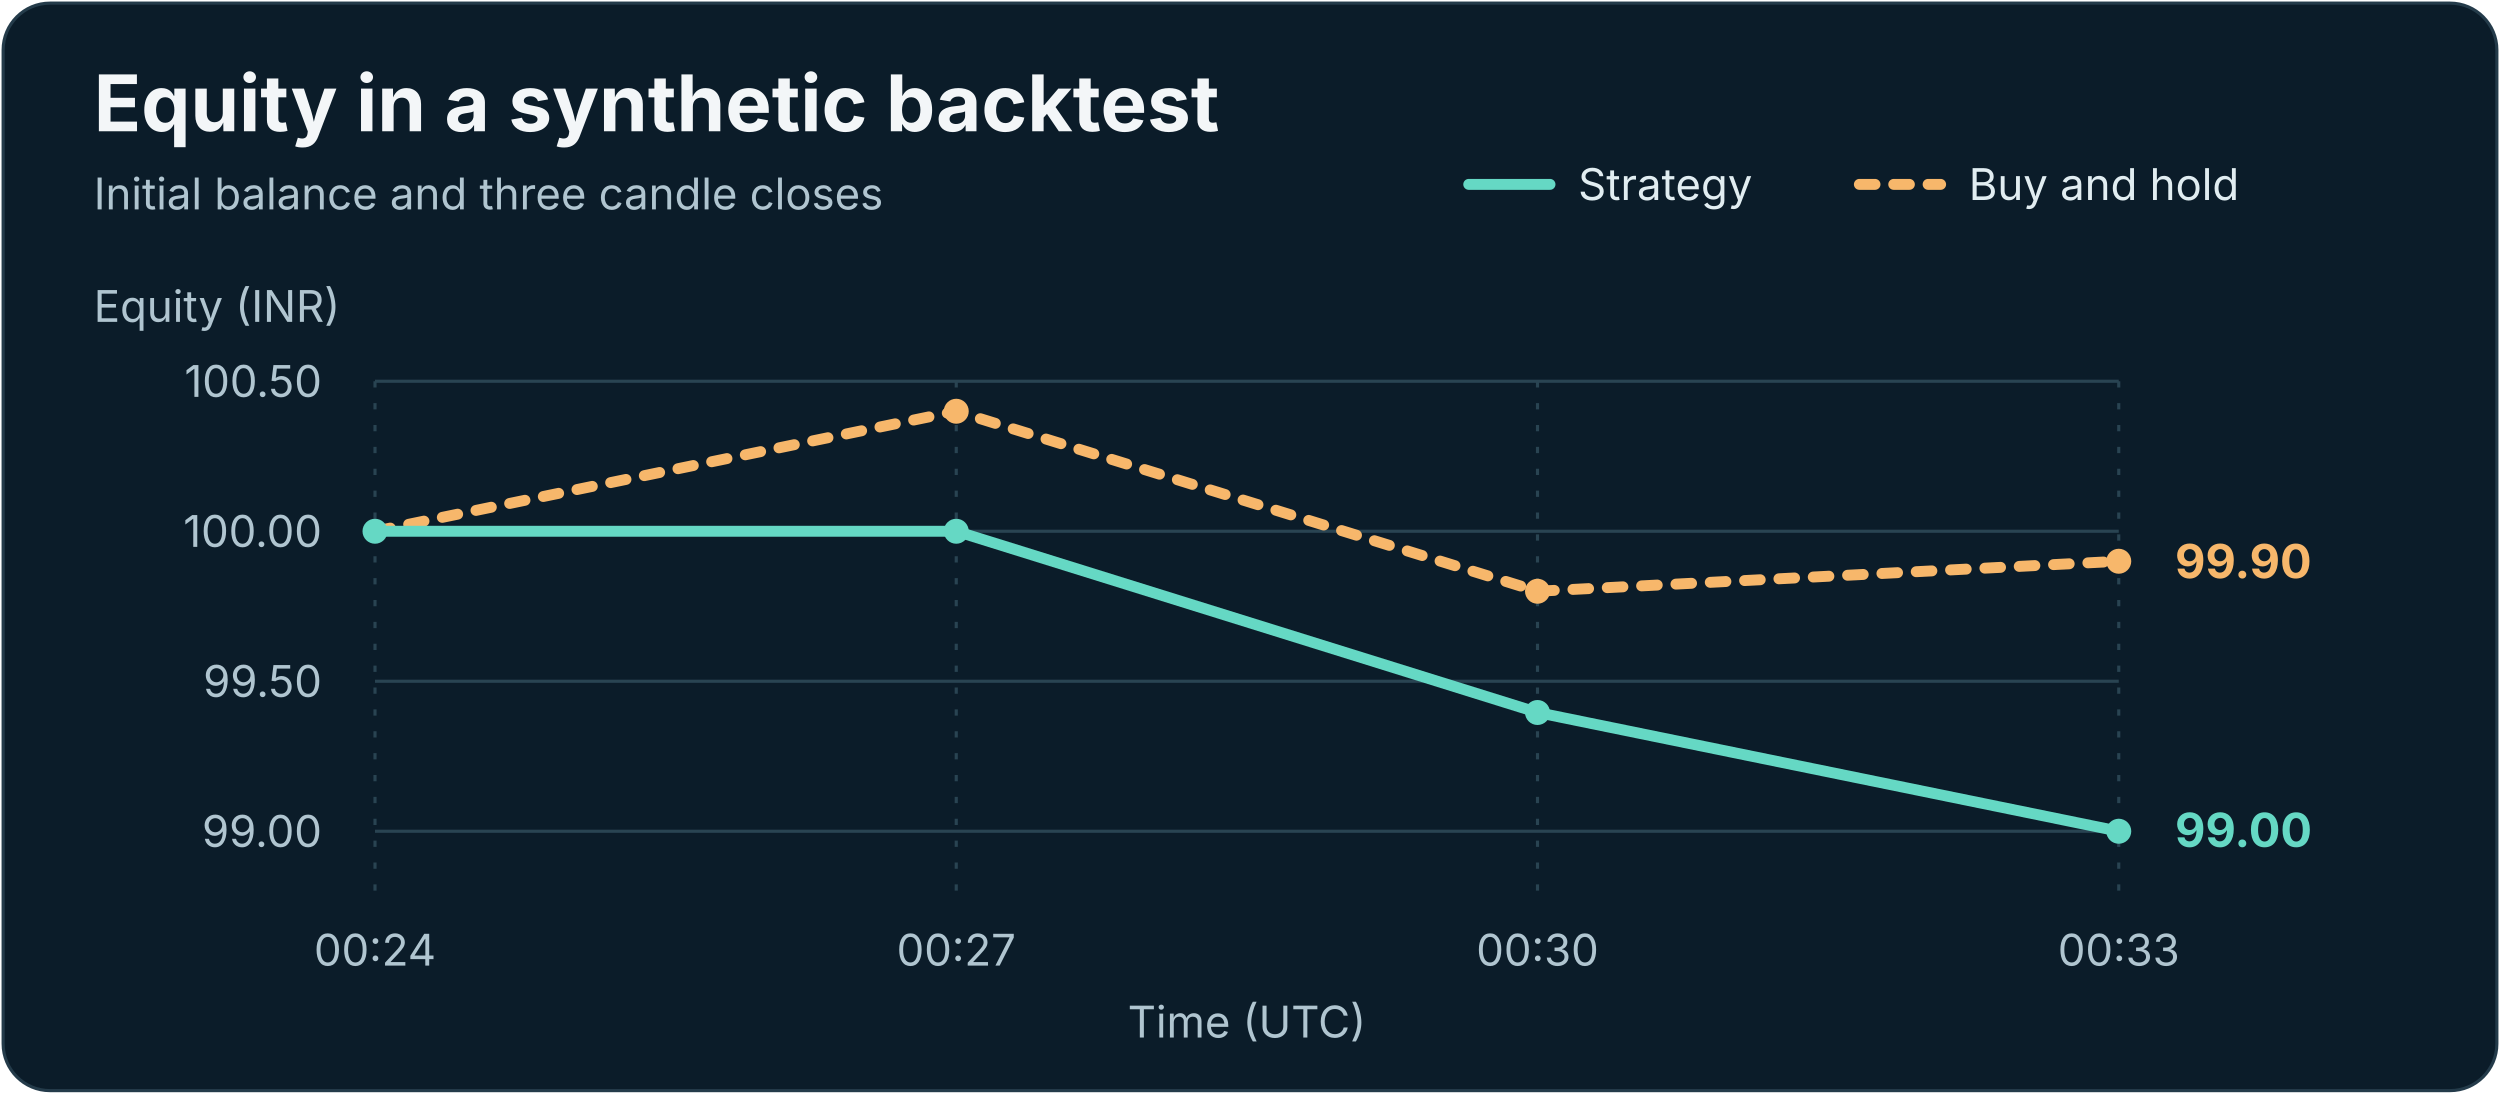
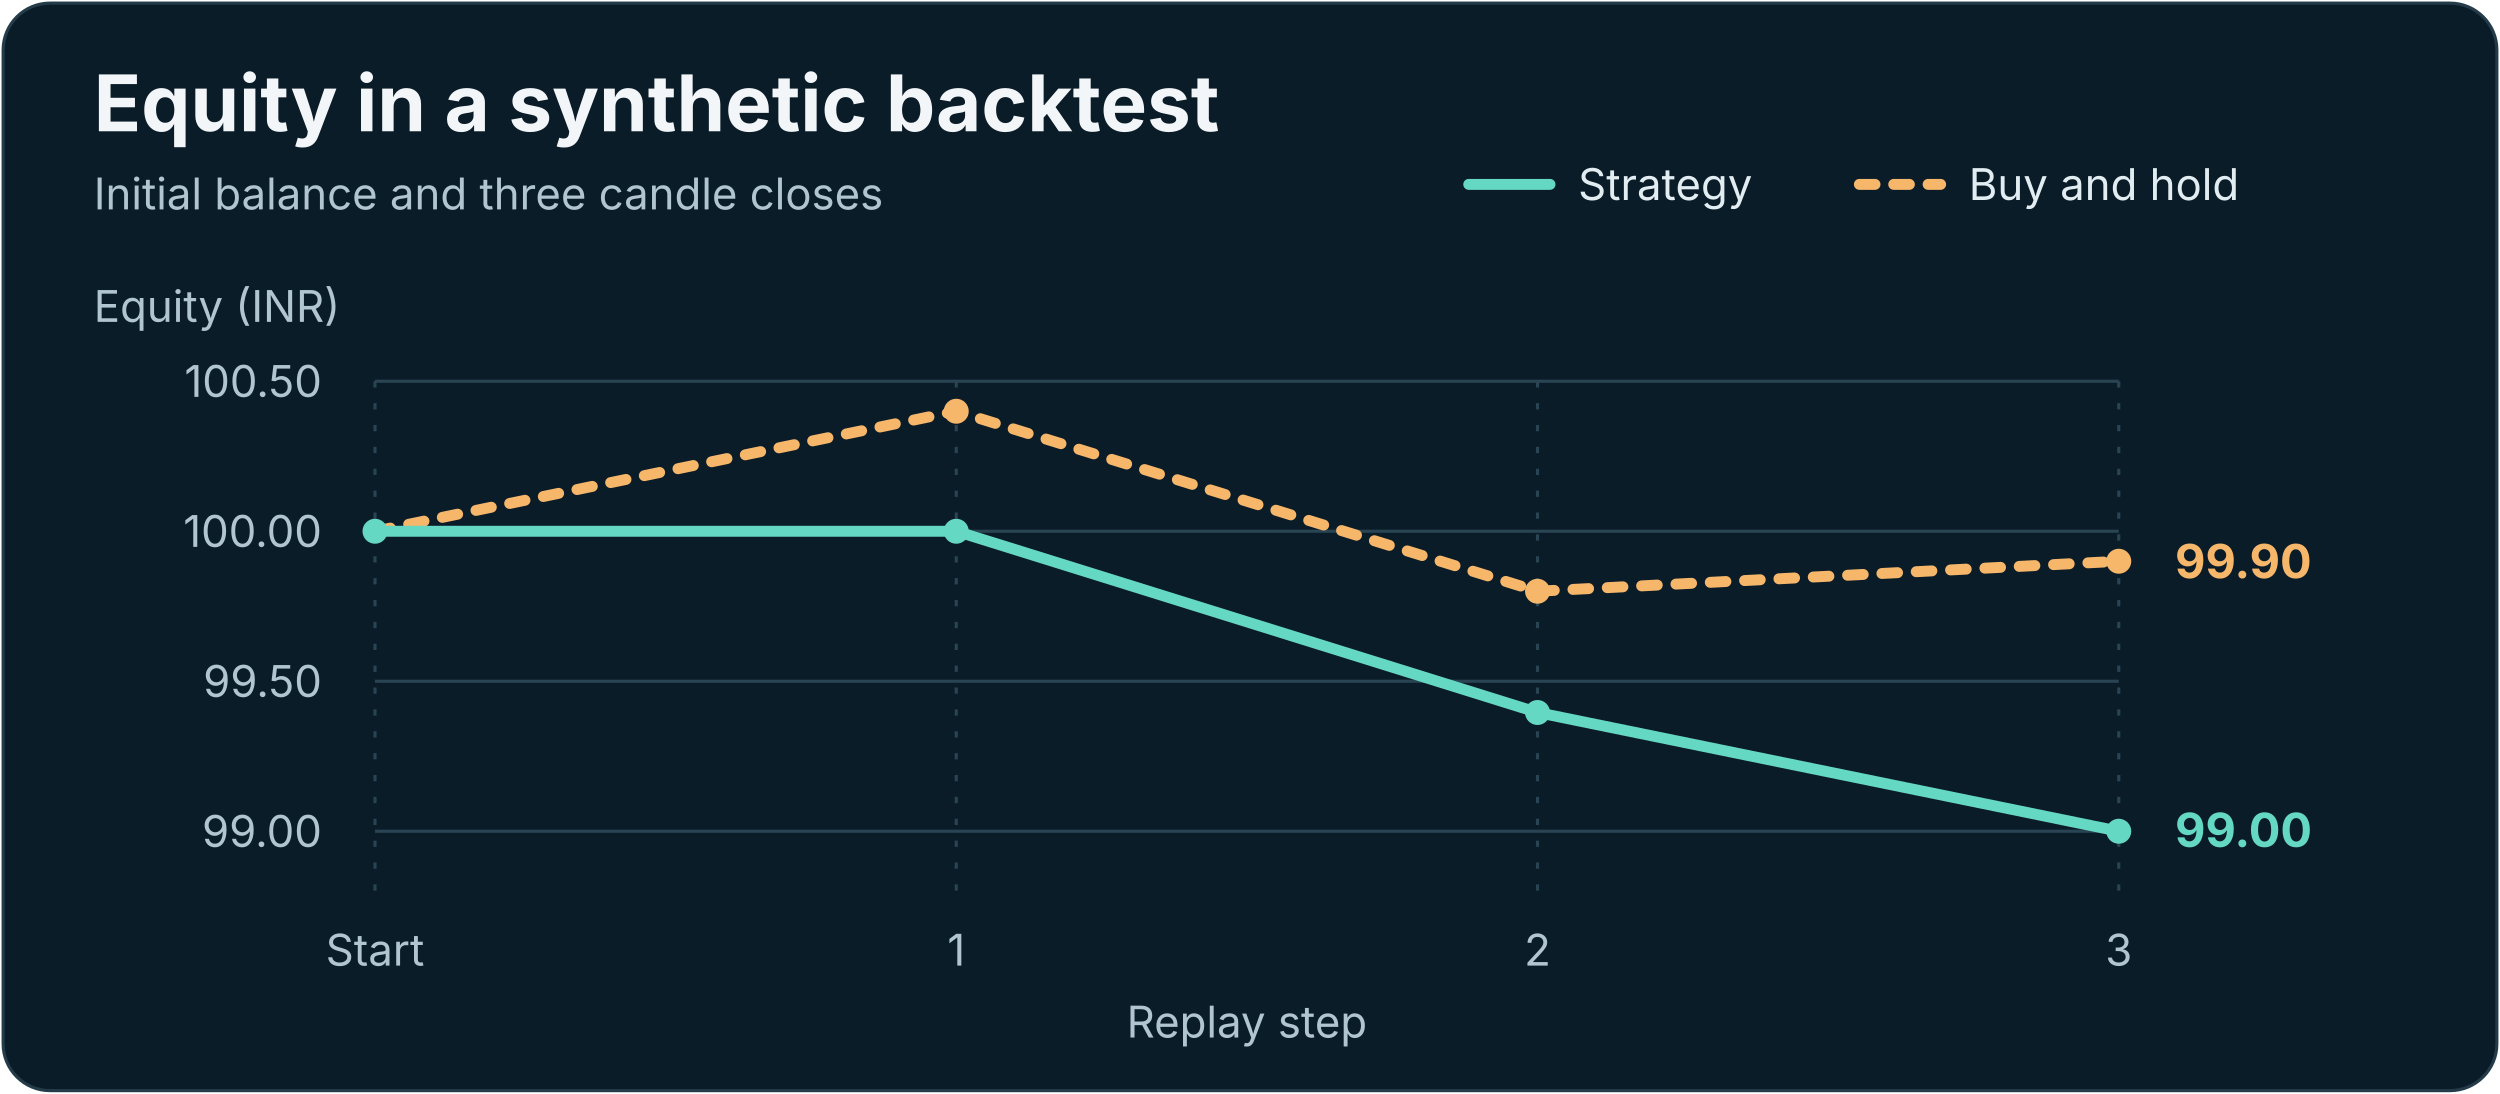
<svg xmlns="http://www.w3.org/2000/svg" width="800" height="350" viewBox="0 0 800 350" role="img" aria-labelledby="title description">
  <rect x="1" y="1" width="798" height="348" rx="15" fill="#0b1c29" stroke="#243b4a" />
  <g font-family="system-ui, -apple-system, 'Segoe UI', sans-serif">
    <text x="30" y="42" fill="#f3f6f8" font-size="25" font-weight="650">Equity in a synthetic backtest</text>
    <text x="30" y="67" fill="#b0c5d0" font-size="14">Initial balance and three candle closes</text>
    <g font-size="14" fill="#e1edf1">
      <path d="M470 59h26" stroke="#65d8c4" stroke-width="3.5" stroke-linecap="round" />
      <text x="505" y="64">Strategy</text>
      <path d="M595 59h26" stroke="#f7b76b" stroke-width="3.5" stroke-linecap="round" stroke-dasharray="5 6" />
      <text x="630" y="64">Buy and hold</text>
    </g>
    <g stroke="#294452" stroke-width="1">
      <path d="M120 122H678 M120 170H678 M120 218H678 M120 266H678" />
      <path d="M120 122V289 M306 122V289 M492 122V289 M678 122V289" stroke-dasharray="2 5" />
    </g>
    <g fill="#b0c5d0" font-size="14">
      <text x="30" y="103">Equity (INR)</text>
      <g text-anchor="end">
        <text x="103" y="127">100.50</text>
        <text x="103" y="175">100.00</text>
        <text x="103" y="223">99.50</text>
        <text x="103" y="271">99.00</text>
      </g>
      <g text-anchor="middle">
-         <text x="120" y="309">00:24</text>
-         <text x="306" y="309">00:27</text>
-         <text x="492" y="309">00:30</text>
-         <text x="678" y="309">00:33</text>
-         <text x="399" y="332">Time (UTC)</text>
+         <text x="120" y="309">Start</text>
+         <text x="306" y="309">1</text>
+         <text x="492" y="309">2</text>
+         <text x="678" y="309">3</text>
+         <text x="399" y="332">Replay step</text>
      </g>
    </g>
    <g fill="none" stroke-width="3.5" stroke-linecap="round" stroke-linejoin="round">
      <polyline points="120,170 306,131.6 492,189.2 678,179.6" stroke="#f7b76b" stroke-dasharray="5 6" />
      <polyline points="120,170 306,170 492,228 678,266" stroke="#65d8c4" />
    </g>
    <g fill="#f7b76b">
      <circle cx="306" cy="131.6" r="4" />
      <circle cx="492" cy="189.2" r="4" />
      <circle cx="678" cy="179.6" r="4" />
    </g>
    <g fill="#65d8c4">
      <circle cx="120" cy="170" r="4" />
      <circle cx="306" cy="170" r="4" />
      <circle cx="492" cy="228" r="4" />
      <circle cx="678" cy="266" r="4" />
    </g>
    <g font-size="15" font-weight="650">
      <text x="696" y="185" fill="#f7b76b">99.90</text>
      <text x="696" y="271" fill="#65d8c4">99.00</text>
    </g>
  </g>
</svg>
